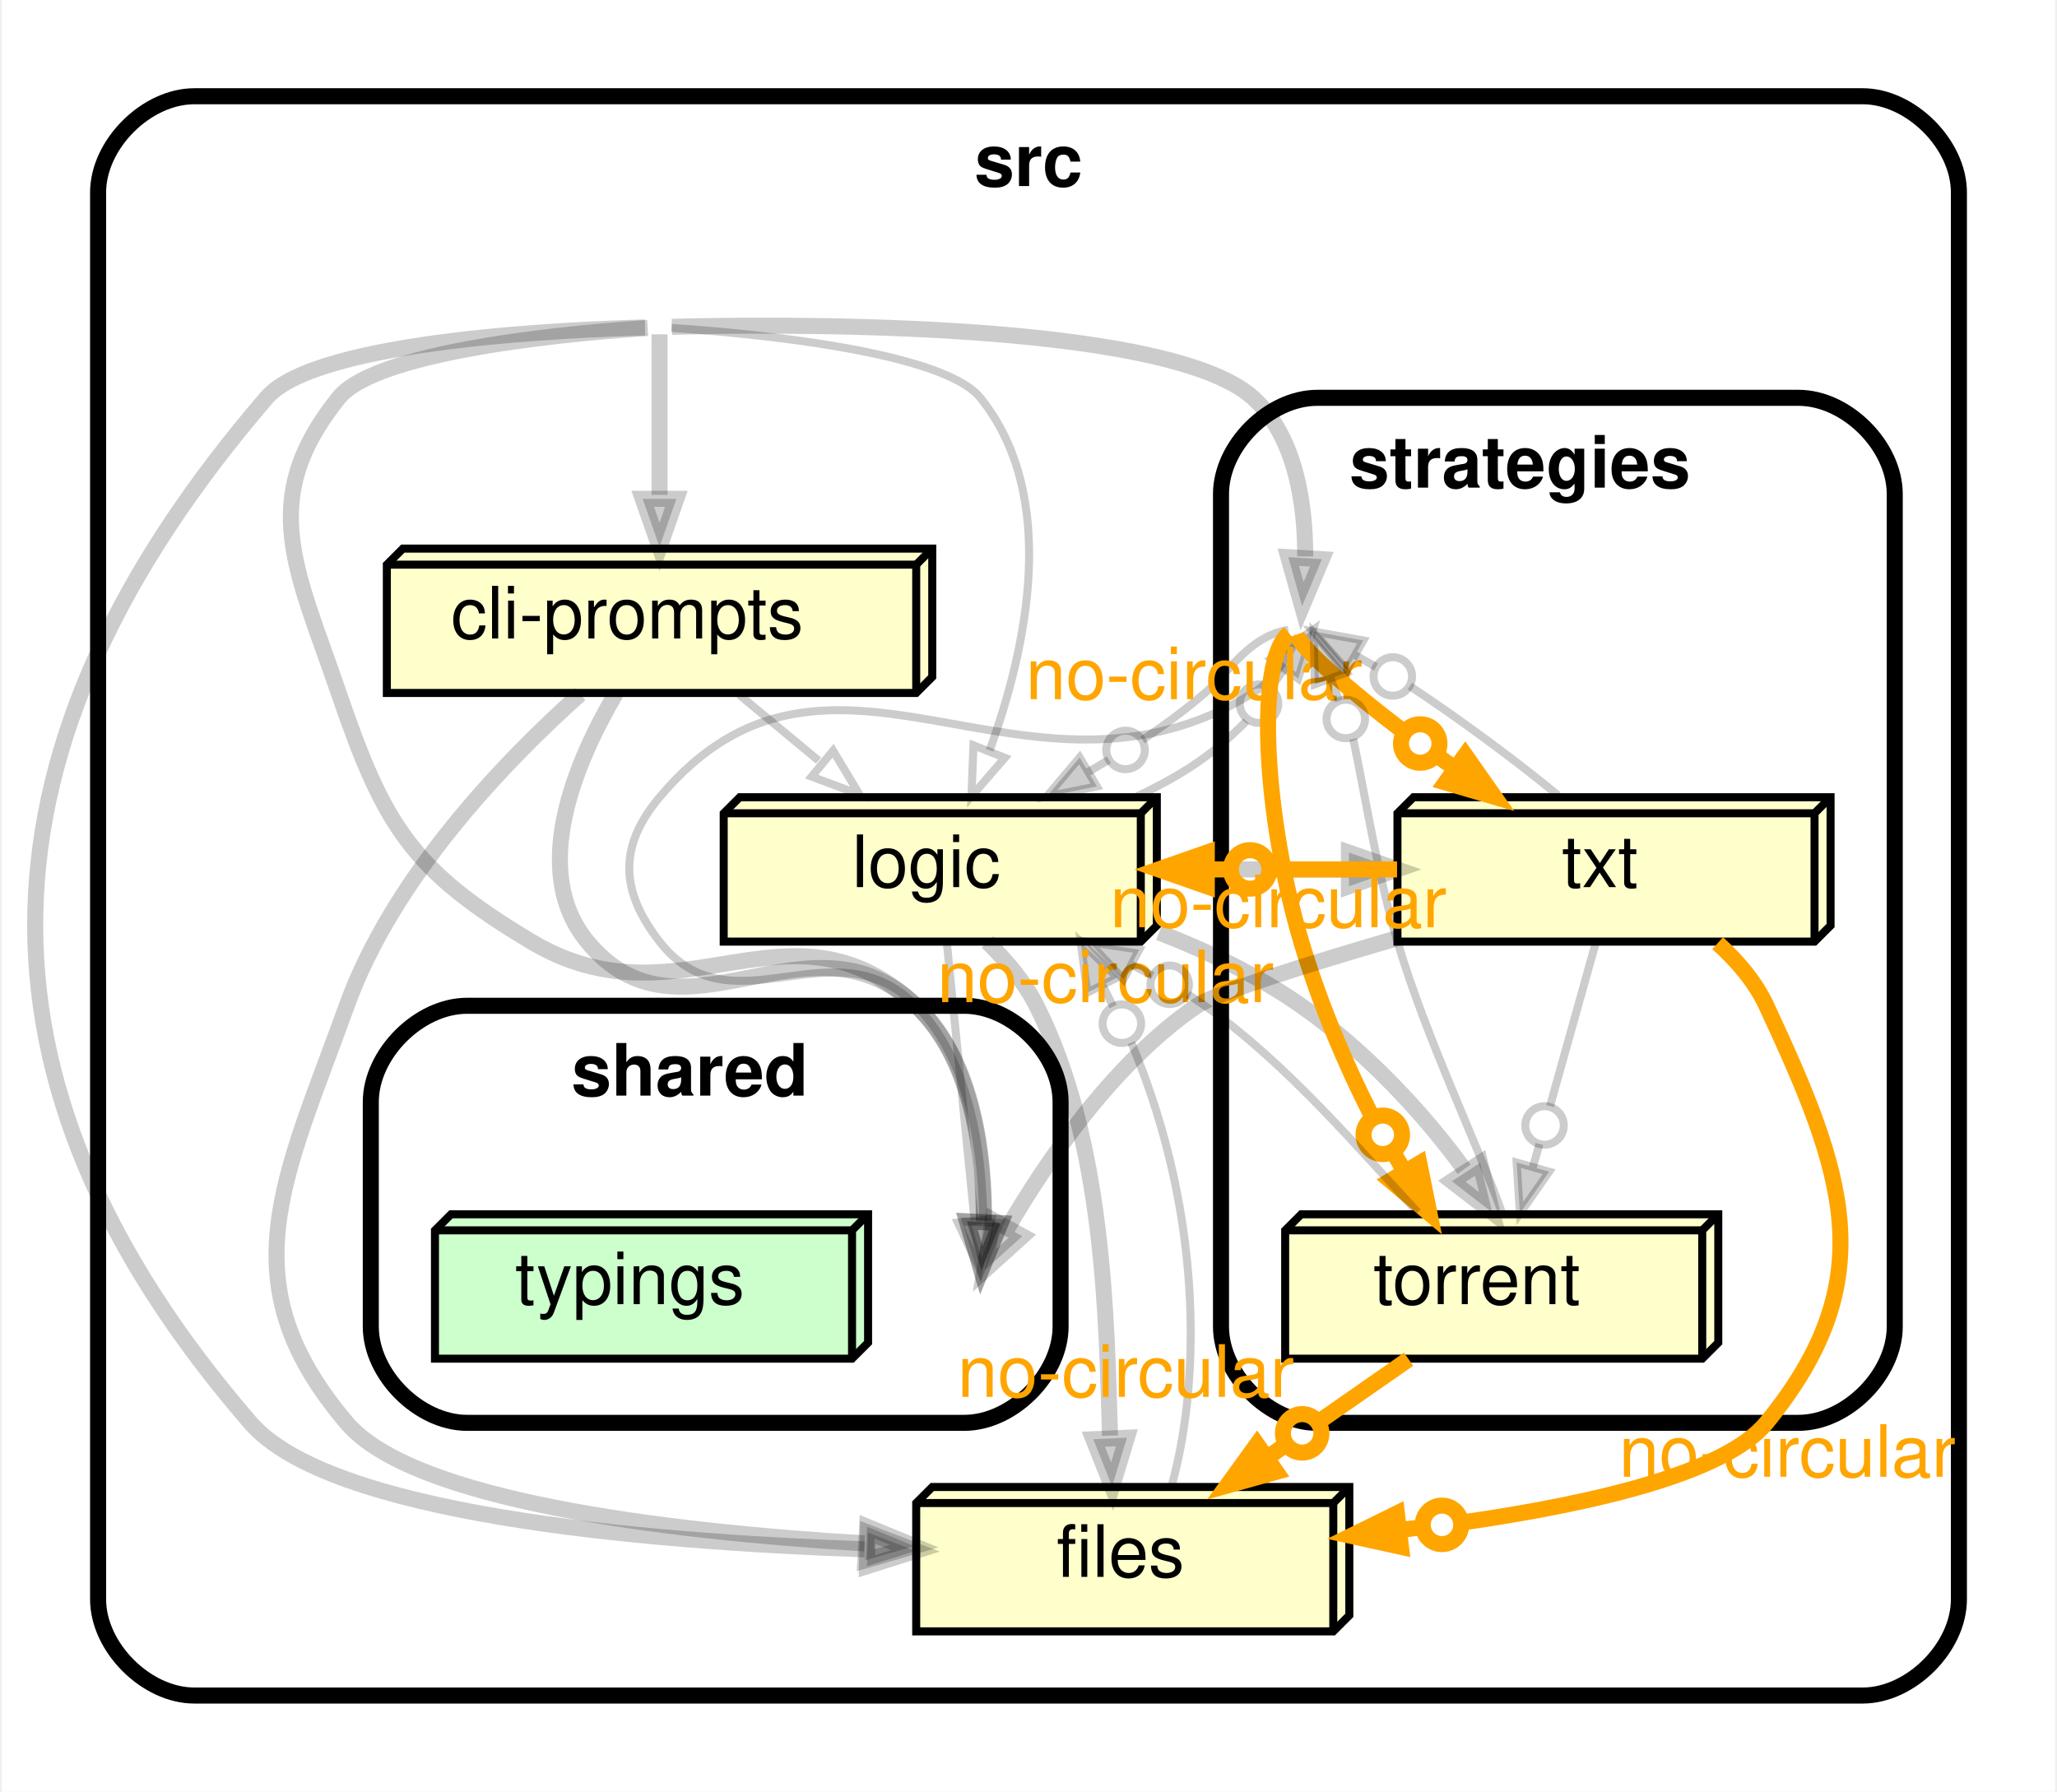
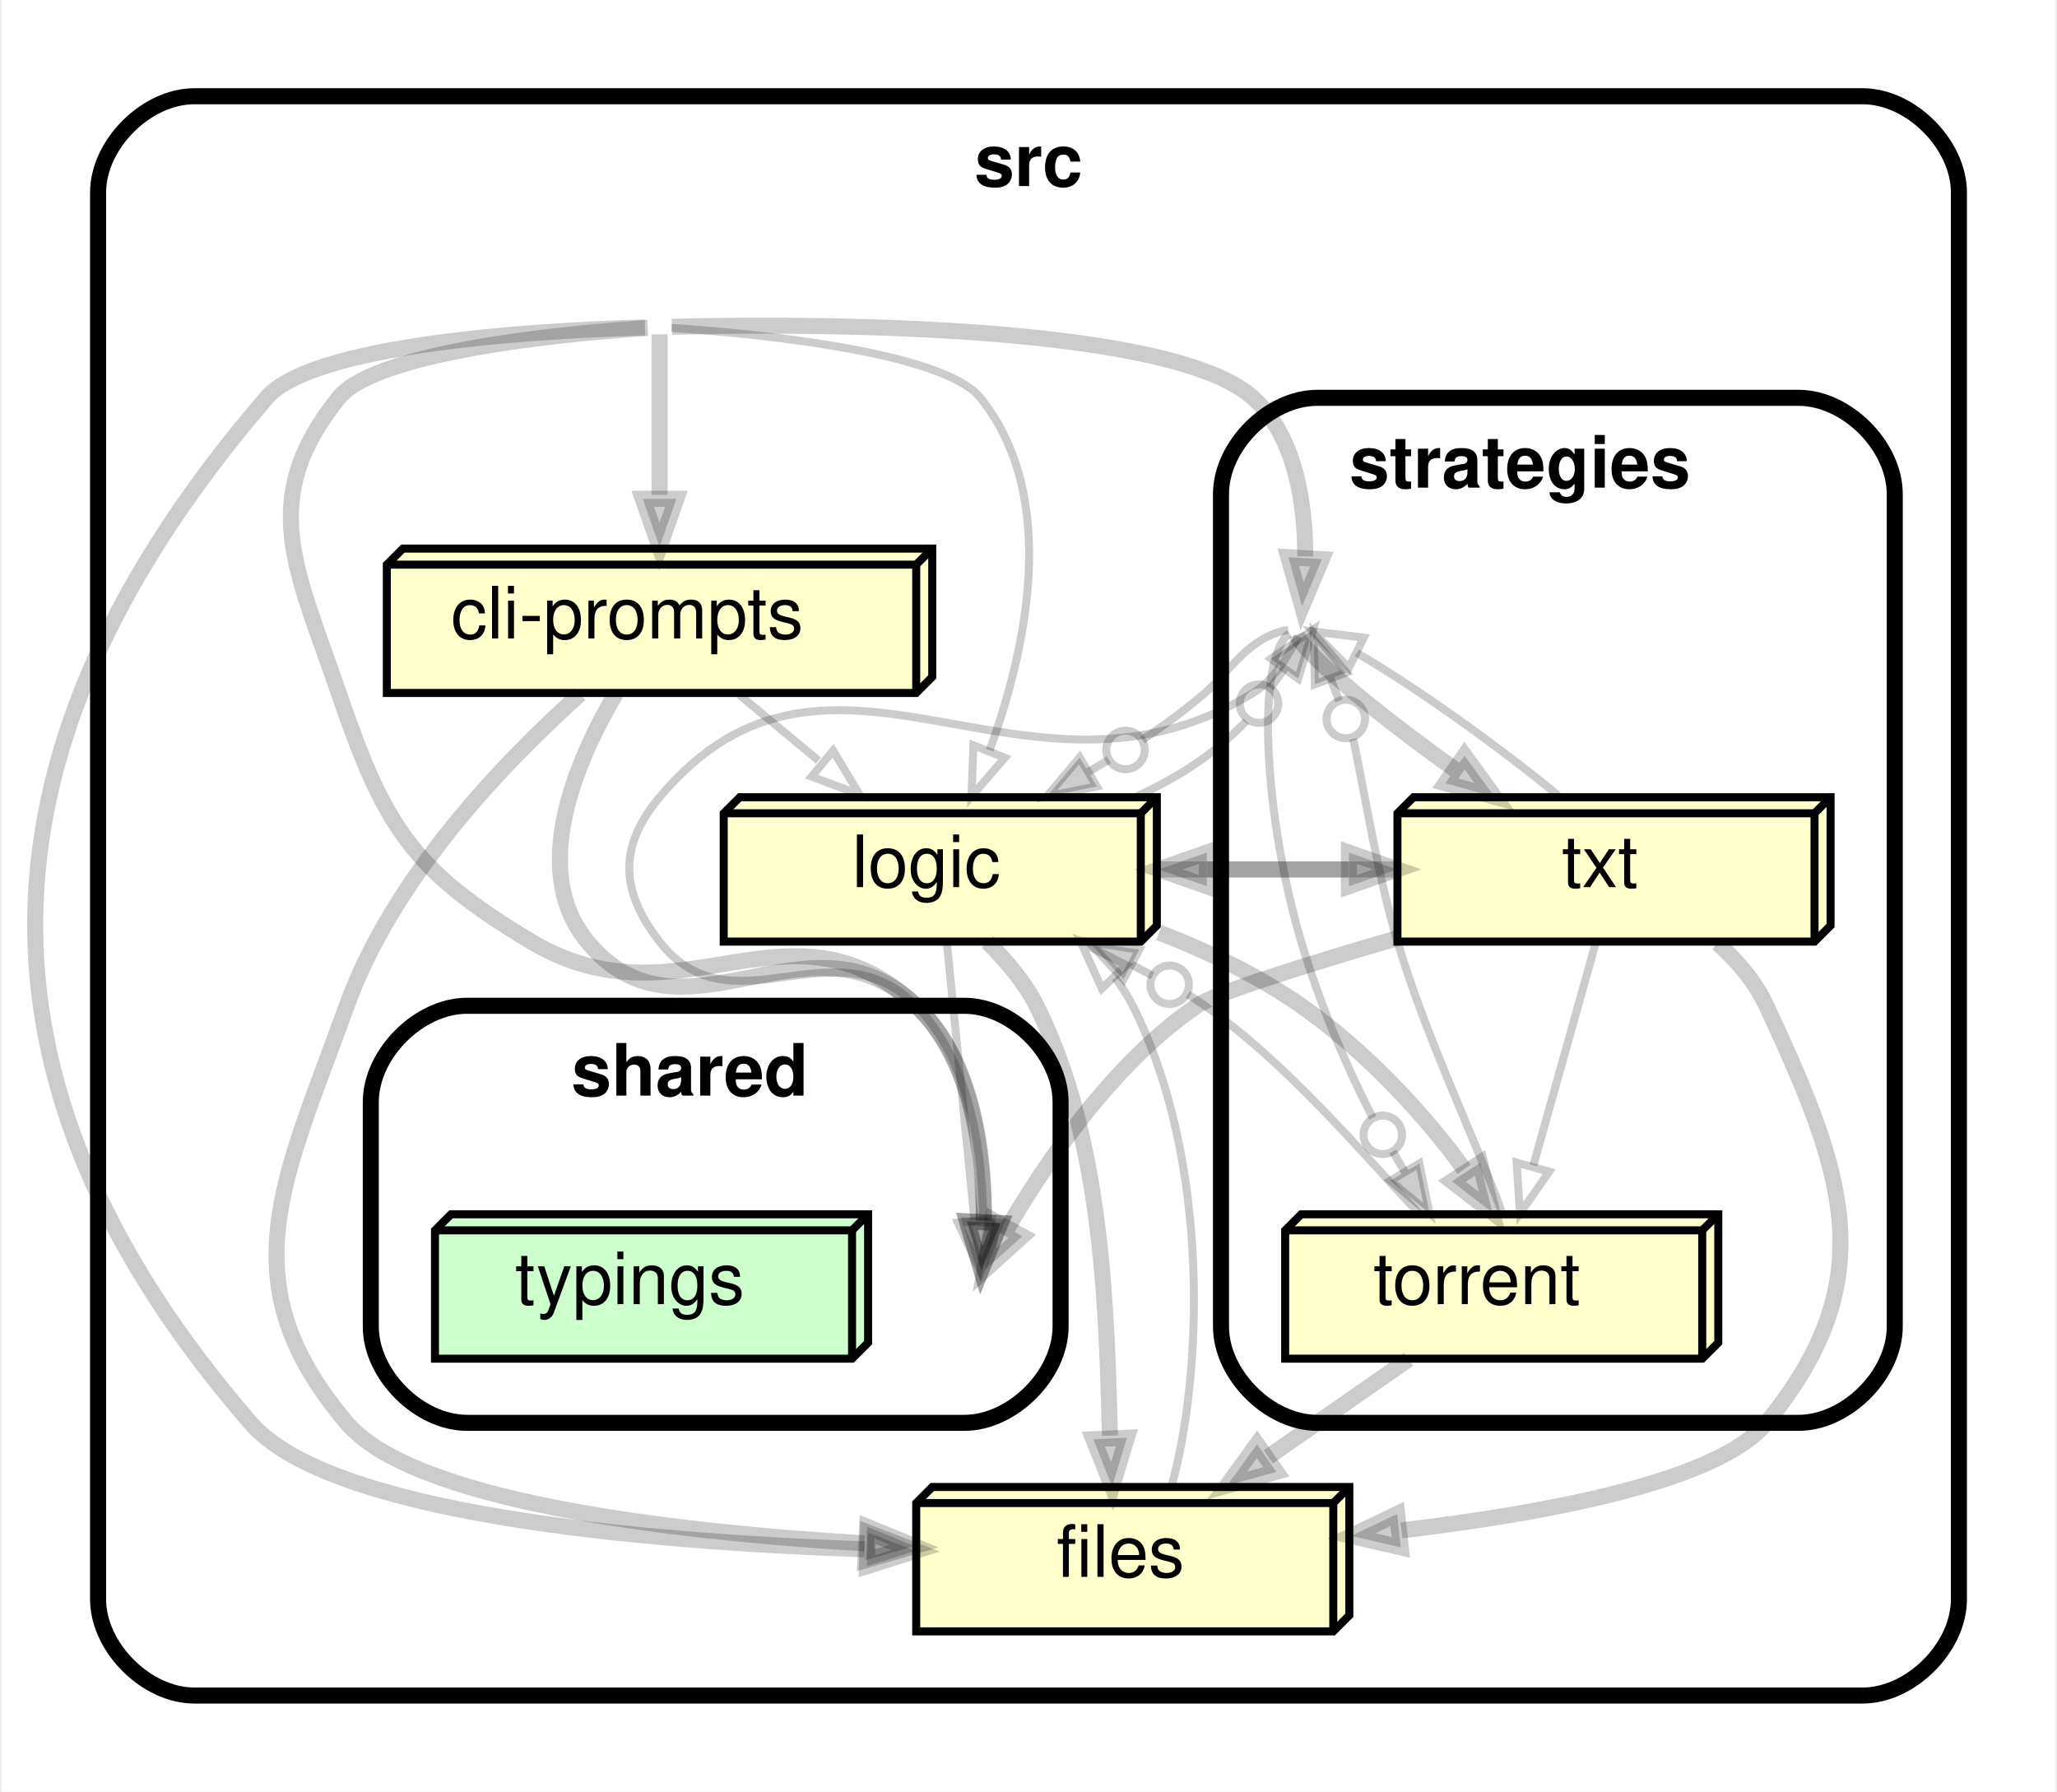
<svg xmlns="http://www.w3.org/2000/svg" xmlns:xlink="http://www.w3.org/1999/xlink" width="256pt" height="223pt" viewBox="0.00 0.00 256.00 223.40">
  <g id="graph0" class="graph" transform="scale(1 1) rotate(0) translate(4 219.4)">
    <polygon fill="white" stroke="transparent" points="-4,4 -4,-219.4 252,-219.4 252,4 -4,4" />
    <g id="clust1" class="cluster">
      <path fill="#ffffff" stroke="black" stroke-width="2" d="M20,-8C20,-8 228,-8 228,-8 234,-8 240,-14 240,-20 240,-20 240,-195.4 240,-195.4 240,-201.4 234,-207.4 228,-207.4 228,-207.4 20,-207.4 20,-207.4 14,-207.4 8,-201.4 8,-195.4 8,-195.4 8,-20 8,-20 8,-14 14,-8 20,-8" />
      <text text-anchor="middle" x="124" y="-196.2" font-family="Helvetica,sans-Serif" font-weight="bold" font-size="9.00">src</text>
    </g>
    <g id="clust2" class="cluster">
      <path fill="#ffffff" stroke="black" stroke-width="2" d="M54,-42C54,-42 116,-42 116,-42 122,-42 128,-48 128,-54 128,-54 128,-82 128,-82 128,-88 122,-94 116,-94 116,-94 54,-94 54,-94 48,-94 42,-88 42,-82 42,-82 42,-54 42,-54 42,-48 48,-42 54,-42" />
      <text text-anchor="start" x="67" y="-82.8" font-family="Helvetica,sans-Serif" font-weight="bold" font-size="9.00">shared</text>
    </g>
    <g id="clust3" class="cluster">
      <path fill="#ffffff" stroke="black" stroke-width="2" d="M160,-42C160,-42 220,-42 220,-42 226,-42 232,-48 232,-54 232,-54 232,-157.8 232,-157.8 232,-163.8 226,-169.8 220,-169.8 220,-169.8 160,-169.8 160,-169.8 154,-169.8 148,-163.8 148,-157.8 148,-157.8 148,-54 148,-54 148,-48 154,-42 160,-42" />
      <text text-anchor="start" x="164" y="-158.6" font-family="Helvetica,sans-Serif" font-weight="bold" font-size="9.00">strategies</text>
    </g>
    <g id="node2" class="node">
      <g id="a_node2">
        <a xlink:href="src/cli-prompts" xlink:title="cli-prompts">
          <polygon fill="#ffffcc" stroke="black" points="112,-151 46,-151 44,-149 44,-133 110,-133 112,-135 112,-151" />
          <polyline fill="none" stroke="black" points="110,-149 44,-149 " />
          <polyline fill="none" stroke="black" points="110,-149 110,-133 " />
          <polyline fill="none" stroke="black" points="110,-149 112,-151 " />
          <text text-anchor="start" x="52" y="-139.8" font-family="Helvetica,sans-Serif" font-size="9.00">cli-prompts</text>
        </a>
      </g>
    </g>
    <g id="edge1" class="edge">
      <path fill="none" stroke="#000000" stroke-width="2" stroke-opacity="0.2" d="M78,-177.72C78,-174.91 78,-165.85 78,-157.7" />
      <polygon fill="#000000" fill-opacity="0.2" stroke="#000000" stroke-width="2" stroke-opacity="0.2" points="80.1,-157.21 78,-151.21 75.9,-157.21 80.1,-157.21" />
    </g>
    <g id="node3" class="node">
      <g id="a_node3">
        <a xlink:href="src/logic" xlink:title="logic">
          <polygon fill="#ffffcc" stroke="black" points="140,-120 88,-120 86,-118 86,-102 138,-102 140,-104 140,-120" />
          <polyline fill="none" stroke="black" points="138,-118 86,-118 " />
          <polyline fill="none" stroke="black" points="138,-118 138,-102 " />
          <polyline fill="none" stroke="black" points="138,-118 140,-120 " />
          <text text-anchor="start" x="102" y="-108.8" font-family="Helvetica,sans-Serif" font-size="9.00">logic</text>
        </a>
      </g>
    </g>
    <g id="edge2" class="edge">
      <path fill="none" stroke="#000000" stroke-opacity="0.2" d="M79.48,-178.51C86.13,-178.09 113.01,-176.01 118,-169.8 127.87,-157.52 123.81,-138.67 119.16,-125.86" />
      <polygon fill="none" stroke="#000000" stroke-opacity="0.2" points="121.05,-124.92 116.89,-120.12 117.14,-126.47 121.05,-124.92" />
    </g>
    <g id="node4" class="node">
      <g id="a_node4">
        <a xlink:href="src/files" xlink:title="files">
          <polygon fill="#ffffcc" stroke="black" points="164,-34 112,-34 110,-32 110,-16 162,-16 164,-18 164,-34" />
          <polyline fill="none" stroke="black" points="162,-32 110,-32 " />
          <polyline fill="none" stroke="black" points="162,-32 162,-16 " />
          <polyline fill="none" stroke="black" points="162,-32 164,-34 " />
          <text text-anchor="start" x="127.5" y="-22.8" font-family="Helvetica,sans-Serif" font-size="9.00">files</text>
        </a>
      </g>
    </g>
    <g id="edge3" class="edge">
      <path fill="none" stroke="#000000" stroke-width="2" stroke-opacity="0.2" d="M76.19,-178.57C68.09,-178.37 35.31,-177.14 29,-169.8 -8.02,-126.71 -10.17,-84.96 27,-42 36.77,-30.7 74.94,-27.22 103.6,-26.23" />
      <polygon fill="#000000" fill-opacity="0.2" stroke="#000000" stroke-width="2" stroke-opacity="0.2" points="103.98,-28.32 109.92,-26.04 103.86,-24.12 103.98,-28.32" />
    </g>
    <g id="edge4" class="edge">
      <path fill="none" stroke="#000000" stroke-width="2" stroke-opacity="0.2" d="M76.52,-178.51C69.87,-178.09 42.99,-176.01 38,-169.8 27.75,-157.05 32.71,-148.48 38,-133 43.64,-116.51 47.04,-110.94 62,-102 80.57,-90.91 94.21,-108.78 110,-94 117.36,-87.11 118.53,-74.83 118.45,-67.07" />
      <polygon fill="#000000" fill-opacity="0.2" stroke="#000000" stroke-width="2" stroke-opacity="0.2" points="120.55,-66.9 118.12,-61.03 116.35,-67.13 120.55,-66.9" />
    </g>
    <g id="edge5" class="edge">
      <path fill="none" stroke="#000000" stroke-width="2" stroke-opacity="0.2" d="M79.54,-178.65C89.14,-178.91 140.86,-179.86 152,-169.8 157.45,-164.88 158.51,-156.18 158.5,-150.03" />
      <polygon fill="#000000" fill-opacity="0.2" stroke="#000000" stroke-width="2" stroke-opacity="0.2" points="160.58,-149.68 158.11,-143.82 156.39,-149.93 160.58,-149.68" />
    </g>
    <g id="edge6" class="edge">
      <path fill="none" stroke="#000000" stroke-opacity="0.2" d="M87.94,-132.77C91.01,-130.22 94.48,-127.35 97.82,-124.57" />
      <polygon fill="none" stroke="#000000" stroke-opacity="0.2" points="99.64,-125.8 102.92,-120.35 96.96,-122.57 99.64,-125.8" />
    </g>
    <g id="edge8" class="edge">
      <path fill="none" stroke="#000000" stroke-width="2" stroke-opacity="0.2" d="M68.09,-132.86C58.55,-124.33 44.76,-109.96 39,-94 31.16,-72.26 24.03,-59.61 39,-42 47.23,-32.31 78.51,-28.48 103.55,-26.97" />
      <polygon fill="#000000" fill-opacity="0.2" stroke="#000000" stroke-width="2" stroke-opacity="0.2" points="103.88,-29.05 109.76,-26.63 103.66,-24.86 103.88,-29.05" />
    </g>
    <g id="edge7" class="edge">
      <path fill="none" stroke="#000000" stroke-width="2" stroke-opacity="0.2" d="M72.54,-132.92C67.49,-124.33 61.75,-110.8 69,-102 80.8,-87.67 96.62,-106.87 110,-94 117.19,-87.08 118.44,-75.02 118.42,-67.27" />
      <polygon fill="#000000" fill-opacity="0.2" stroke="#000000" stroke-width="2" stroke-opacity="0.2" points="120.5,-66.91 118.12,-61.02 116.31,-67.11 120.5,-66.91" />
    </g>
    <g id="edge12" class="edge">
      <path fill="none" stroke="#000000" stroke-width="2" stroke-opacity="0.2" d="M118.88,-101.95C121.18,-99.67 123.5,-96.99 125,-94 133.51,-77.08 133.73,-54.78 134.16,-40.41" />
      <polygon fill="#000000" fill-opacity="0.2" stroke="#000000" stroke-width="2" stroke-opacity="0.2" points="136.27,-40.14 134.42,-34.06 132.08,-39.96 136.27,-40.14" />
    </g>
    <g id="edge10" class="edge">
      <path fill="none" stroke="#000000" stroke-opacity="0.2" d="M113.83,-101.74C114.79,-92.13 116.36,-76.41 117.27,-67.25" />
      <polygon fill="none" stroke="#000000" stroke-opacity="0.2" points="119.37,-67.39 117.88,-61.21 115.19,-66.97 119.37,-67.39" />
    </g>
    <g id="edge11" class="edge">
      <path fill="none" stroke="#000000" stroke-opacity="0.2" d="M137.53,-120.1C141.98,-122.23 146.54,-124.74 151.15,-129.49" />
      <polygon fill="#000000" fill-opacity="0.2" stroke="#000000" stroke-opacity="0.2" points="154.23,-137.27 159.47,-140.87 157.62,-134.79 154.23,-137.27" />
      <polyline fill="none" stroke="#000000" stroke-opacity="0.2" points="155.93,-136.03 154.16,-133.61 " />
      <ellipse fill="none" stroke="#000000" stroke-opacity="0.2" cx="152.74" cy="-131.67" rx="2.4" ry="2.4" />
    </g>
    <g id="node7" class="node">
      <g id="a_node7">
        <a xlink:href="src/strategies/torrent" xlink:title="torrent">
          <polygon fill="#ffffcc" stroke="black" points="210,-68 158,-68 156,-66 156,-50 208,-50 210,-52 210,-68" />
          <polyline fill="none" stroke="black" points="208,-66 156,-66 " />
          <polyline fill="none" stroke="black" points="208,-66 208,-50 " />
          <polyline fill="none" stroke="black" points="208,-66 210,-68 " />
          <text text-anchor="start" x="167" y="-56.8" font-family="Helvetica,sans-Serif" font-size="9.00">torrent</text>
        </a>
      </g>
    </g>
    <g id="edge13" class="edge">
      <path fill="none" stroke="#000000" stroke-width="2" stroke-opacity="0.2" d="M140.28,-103.14C146.47,-100.74 152.72,-97.69 158,-94 165.98,-88.42 173.39,-80.45 178.31,-73.62" />
      <polygon fill="#000000" fill-opacity="0.2" stroke="#000000" stroke-width="2" stroke-opacity="0.2" points="180.3,-74.41 181.82,-68.24 176.78,-72.12 180.3,-74.41" />
    </g>
    <g id="node8" class="node">
      <g id="a_node8">
        <a xlink:href="src/strategies/txt" xlink:title="txt">
          <polygon fill="#ffffcc" stroke="black" points="224,-120 172,-120 170,-118 170,-102 222,-102 224,-104 224,-120" />
          <polyline fill="none" stroke="black" points="222,-118 170,-118 " />
          <polyline fill="none" stroke="black" points="222,-118 222,-102 " />
          <polyline fill="none" stroke="black" points="222,-118 224,-120 " />
          <text text-anchor="start" x="190.5" y="-108.8" font-family="Helvetica,sans-Serif" font-size="9.00">txt</text>
        </a>
      </g>
    </g>
    <g id="edge14" class="edge">
      <path fill="none" stroke="#000000" stroke-width="2" stroke-opacity="0.2" d="M140.23,-111C148.13,-111 156.02,-111 163.91,-111" />
      <polygon fill="#000000" fill-opacity="0.2" stroke="#000000" stroke-width="2" stroke-opacity="0.2" points="163.95,-113.1 169.95,-111 163.95,-108.9 163.95,-113.1" />
    </g>
    <g id="edge9" class="edge">
-       <path fill="none" stroke="#000000" stroke-opacity="0.2" d="M141.82,-34.06C145.01,-45.31 146.45,-66.41 136.82,-89.41" />
-       <polygon fill="#000000" fill-opacity="0.2" stroke="#000000" stroke-opacity="0.2" points="131.33,-95.64 130.51,-101.95 135.08,-97.53 131.33,-95.64" />
-       <polyline fill="none" stroke="#000000" stroke-opacity="0.2" points="133.21,-96.59 134.56,-93.91 " />
-       <ellipse fill="none" stroke="#000000" stroke-opacity="0.2" cx="135.64" cy="-91.77" rx="2.4" ry="2.4" />
+       <path fill="none" stroke="#000000" stroke-opacity="0.2" d="M141.82,-34.06C145.58,-47.33 146.91,-74.31 137,-94 136.39,-95.21 135.64,-96.38 134.79,-97.48" />
+       <polygon fill="none" stroke="#000000" stroke-opacity="0.2" points="133.15,-96.16 130.51,-101.95 136.18,-99.07 133.15,-96.16" />
    </g>
-     <g id="edge17" class="edge">
+     <g id="edge16" class="edge">
      <path fill="none" stroke="#000000" stroke-opacity="0.2" d="M156.4,-140.87C151.5,-140.06 149.05,-135.63 146,-133 143.58,-130.92 140.93,-128.97 138.2,-127.15" />
      <polygon fill="#000000" fill-opacity="0.2" stroke="#000000" stroke-opacity="0.2" points="132.52,-121.35 126.28,-120.1 130.38,-124.96 132.52,-121.35" />
      <polyline fill="none" stroke="#000000" stroke-opacity="0.2" points="131.45,-123.15 134.03,-124.68 " />
      <ellipse fill="none" stroke="#000000" stroke-opacity="0.2" cx="136.1" cy="-125.9" rx="2.4" ry="2.4" />
    </g>
-     <g id="edge18" class="edge">
+     <g id="edge17" class="edge">
      <path fill="none" stroke="#000000" stroke-opacity="0.2" d="M157.6,-140.08C156.8,-138.37 154.84,-134.74 152,-133 123.54,-115.53 99.47,-145.57 78,-120 72.86,-113.87 73.08,-108.31 78,-102 87.02,-90.44 99.71,-104.44 110,-94 117,-86.9 118.31,-74.88 118.35,-67.2" />
      <polygon fill="none" stroke="#000000" stroke-opacity="0.2" points="120.44,-66.92 118.1,-61.01 116.24,-67.09 120.44,-66.92" />
    </g>
    <g id="edge15" class="edge">
-       <g id="a_edge15">
-         <a xlink:title="no-circular">
-           <path fill="none" stroke="orange" stroke-width="2" d="M156.49,-140.44C152.22,-136.89 153.47,-117.24 158,-102 160.19,-94.62 163.42,-86.85 166.92,-80.03" />
-           <polygon fill="orange" stroke="orange" stroke-width="2" points="172.73,-74.34 173.99,-68.11 169.12,-72.2 172.73,-74.34" />
-           <polyline fill="none" stroke="orange" stroke-width="2" points="170.93,-73.27 169.4,-75.85 " />
-           <ellipse fill="none" stroke="orange" stroke-width="2" cx="168.17" cy="-77.91" rx="2.4" ry="2.4" />
-         </a>
-       </g>
-       <text text-anchor="middle" x="133.6" y="-94.45" font-family="Helvetica,sans-Serif" font-size="9.00" fill="orange">no-circular</text>
+       <path fill="none" stroke="#000000" stroke-opacity="0.2" d="M156.49,-140.44C152.22,-136.89 153.47,-117.24 158,-102 160.19,-94.62 163.42,-86.85 166.92,-80.03" />
+       <polygon fill="#000000" fill-opacity="0.2" stroke="#000000" stroke-opacity="0.2" points="172.73,-74.34 173.99,-68.11 169.12,-72.2 172.73,-74.34" />
+       <polyline fill="none" stroke="#000000" stroke-opacity="0.2" points="170.93,-73.27 169.4,-75.85 " />
+       <ellipse fill="none" stroke="#000000" stroke-opacity="0.2" cx="168.17" cy="-77.91" rx="2.4" ry="2.4" />
    </g>
-     <g id="edge16" class="edge">
-       <g id="a_edge16">
-         <a xlink:title="no-circular">
-           <path fill="none" stroke="orange" stroke-width="2" d="M157.43,-140.28C158.08,-138.47 163.8,-133.49 170.74,-128.2" />
-           <polygon fill="orange" stroke="orange" stroke-width="2" points="178.45,-125.25 182.1,-120.05 176,-121.84 178.45,-125.25" />
-           <polyline fill="none" stroke="orange" stroke-width="2" points="177.22,-123.55 174.79,-125.3 " />
-           <ellipse fill="none" stroke="orange" stroke-width="2" cx="172.84" cy="-126.7" rx="2.4" ry="2.4" />
-         </a>
-       </g>
-       <text text-anchor="middle" x="144.64" y="-132.23" font-family="Helvetica,sans-Serif" font-size="9.00" fill="orange">no-circular</text>
+     <g id="edge18" class="edge">
+       <path fill="none" stroke="#000000" stroke-width="2" stroke-opacity="0.2" d="M157.43,-140.28C158.27,-137.94 167.65,-130.24 177.16,-123.47" />
+       <polygon fill="#000000" fill-opacity="0.2" stroke="#000000" stroke-width="2" stroke-opacity="0.2" points="178.36,-125.19 182.1,-120.05 175.97,-121.74 178.36,-125.19" />
    </g>
-     <g id="edge21" class="edge">
+     <g id="edge20" class="edge">
      <path fill="none" stroke="#000000" stroke-opacity="0.2" d="M172.54,-68.24C165.49,-75.79 156.21,-86.86 146,-94 145.31,-94.49 144.6,-94.96 143.87,-95.42" />
      <polygon fill="#000000" fill-opacity="0.2" stroke="#000000" stroke-opacity="0.2" points="135.85,-97.29 131.52,-101.94 137.81,-101 135.85,-97.29" />
      <polyline fill="none" stroke="#000000" stroke-opacity="0.2" points="136.83,-99.14 139.48,-97.74 " />
      <ellipse fill="none" stroke="#000000" stroke-opacity="0.2" cx="141.6" cy="-96.62" rx="2.4" ry="2.4" />
    </g>
-     <g id="edge20" class="edge">
-       <g id="a_edge20">
-         <a xlink:title="no-circular">
-           <path fill="none" stroke="orange" stroke-width="2" d="M171.39,-49.93C168.04,-47.59 164.26,-44.96 160.46,-42.32" />
-           <polygon fill="orange" stroke="orange" stroke-width="2" points="154.89,-35.89 148.76,-34.18 152.49,-39.33 154.89,-35.89" />
-           <polyline fill="none" stroke="orange" stroke-width="2" points="153.69,-37.61 156.15,-39.32 " />
-           <ellipse fill="none" stroke="orange" stroke-width="2" cx="158.12" cy="-40.69" rx="2.4" ry="2.4" />
-         </a>
-       </g>
-       <text text-anchor="middle" x="136.13" y="-45.24" font-family="Helvetica,sans-Serif" font-size="9.00" fill="orange">no-circular</text>
+     <g id="edge21" class="edge">
+       <path fill="none" stroke="#000000" stroke-width="2" stroke-opacity="0.2" d="M171.39,-49.93C166.09,-46.24 159.72,-41.8 153.9,-37.76" />
+       <polygon fill="#000000" fill-opacity="0.2" stroke="#000000" stroke-width="2" stroke-opacity="0.2" points="154.89,-35.89 148.76,-34.18 152.49,-39.33 154.89,-35.89" />
    </g>
    <g id="edge19" class="edge">
      <path fill="none" stroke="#000000" stroke-opacity="0.2" d="M183.06,-68.11C180.16,-76.39 173.65,-89.73 170,-102 167.56,-110.21 166.07,-119.71 164.49,-127.27" />
      <polygon fill="#000000" fill-opacity="0.2" stroke="#000000" stroke-opacity="0.2" points="159.7,-134.08 159.56,-140.44 163.63,-135.55 159.7,-134.08" />
      <polyline fill="none" stroke="#000000" stroke-opacity="0.2" points="161.67,-134.82 162.72,-132.01 " />
      <ellipse fill="none" stroke="#000000" stroke-opacity="0.2" cx="163.56" cy="-129.76" rx="2.4" ry="2.4" />
    </g>
    <g id="edge23" class="edge">
-       <g id="a_edge23">
-         <a xlink:title="no-circular">
-           <path fill="none" stroke="orange" stroke-width="2" d="M169.95,-111C164.69,-111 159.42,-111 154.16,-111" />
-           <polygon fill="orange" stroke="orange" stroke-width="2" points="146.23,-108.9 140.23,-111 146.23,-113.1 146.23,-108.9" />
-           <polyline fill="none" stroke="orange" stroke-width="2" points="146.23,-111 149.23,-111 " />
-           <ellipse fill="none" stroke="orange" stroke-width="2" cx="151.63" cy="-111" rx="2.4" ry="2.4" />
-         </a>
-       </g>
-       <text text-anchor="middle" x="155.15" y="-103.8" font-family="Helvetica,sans-Serif" font-size="9.00" fill="orange">no-circular</text>
+       <path fill="none" stroke="#000000" stroke-width="2" stroke-opacity="0.2" d="M169.95,-111C162.06,-111 154.16,-111 146.27,-111" />
+       <polygon fill="#000000" fill-opacity="0.2" stroke="#000000" stroke-width="2" stroke-opacity="0.2" points="146.23,-108.9 140.23,-111 146.23,-113.1 146.23,-108.9" />
    </g>
    <g id="edge25" class="edge">
-       <g id="a_edge25">
-         <a xlink:title="no-circular">
-           <path fill="none" stroke="orange" stroke-width="2" d="M209.92,-101.8C212.38,-99.59 214.62,-96.97 216,-94 225.75,-73.05 230.63,-59.89 216,-42 210.96,-35.84 194.82,-32 178.43,-29.63" />
-           <polygon fill="orange" stroke="orange" stroke-width="2" points="170.44,-26.54 164.23,-27.9 169.93,-30.71 170.44,-26.54" />
-           <polyline fill="none" stroke="orange" stroke-width="2" points="170.18,-28.63 173.16,-28.99 " />
-           <ellipse fill="none" stroke="orange" stroke-width="2" cx="175.55" cy="-29.28" rx="2.4" ry="2.4" />
-         </a>
-       </g>
-       <text text-anchor="middle" x="218.6" y="-35.27" font-family="Helvetica,sans-Serif" font-size="9.00" fill="orange">no-circular</text>
+       <path fill="none" stroke="#000000" stroke-width="2" stroke-opacity="0.2" d="M209.92,-101.8C212.38,-99.59 214.62,-96.97 216,-94 225.75,-73.05 230.63,-59.89 216,-42 210.15,-34.85 189.31,-30.82 170.5,-28.59" />
+       <polygon fill="#000000" fill-opacity="0.2" stroke="#000000" stroke-width="2" stroke-opacity="0.2" points="170.42,-26.47 164.23,-27.9 169.96,-30.64 170.42,-26.47" />
    </g>
    <g id="edge26" class="edge">
      <path fill="none" stroke="#000000" stroke-width="2" stroke-opacity="0.2" d="M169.97,-102.43C158.53,-99.09 147.3,-95.57 145,-94 134.32,-86.71 125.83,-73.93 121.39,-66.29" />
      <polygon fill="#000000" fill-opacity="0.2" stroke="#000000" stroke-width="2" stroke-opacity="0.2" points="123.23,-65.27 118.51,-61.01 119.55,-67.29 123.23,-65.27" />
    </g>
    <g id="edge22" class="edge">
-       <path fill="none" stroke="#000000" stroke-opacity="0.2" d="M190.03,-120.23C184.83,-124.53 177.77,-129.74 171.54,-133.86" />
-       <polygon fill="#000000" fill-opacity="0.2" stroke="#000000" stroke-opacity="0.2" points="163.68,-135.89 159.49,-140.67 165.75,-139.55 163.68,-135.89" />
-       <polyline fill="none" stroke="#000000" stroke-opacity="0.2" points="164.72,-137.72 167.33,-136.24 " />
-       <ellipse fill="none" stroke="#000000" stroke-opacity="0.2" cx="169.42" cy="-135.06" rx="2.4" ry="2.4" />
+       <path fill="none" stroke="#000000" stroke-opacity="0.2" d="M190.03,-120.23C182.85,-126.16 172.14,-133.83 164.93,-137.99" />
+       <polygon fill="none" stroke="#000000" stroke-opacity="0.2" points="163.94,-136.13 159.49,-140.67 165.8,-139.9 163.94,-136.13" />
    </g>
    <g id="edge24" class="edge">
-       <path fill="none" stroke="#000000" stroke-opacity="0.2" d="M194.69,-101.74C193.14,-96.21 191.02,-88.65 189.02,-81.49" />
-       <polygon fill="#000000" fill-opacity="0.2" stroke="#000000" stroke-opacity="0.2" points="188.91,-73.31 185.27,-68.1 184.86,-74.45 188.91,-73.31" />
-       <polyline fill="none" stroke="#000000" stroke-opacity="0.2" points="186.89,-73.88 187.7,-76.77 " />
-       <ellipse fill="none" stroke="#000000" stroke-opacity="0.2" cx="188.34" cy="-79.08" rx="2.4" ry="2.4" />
+       <path fill="none" stroke="#000000" stroke-opacity="0.2" d="M194.69,-101.74C192.59,-94.24 189.45,-83.02 186.95,-74.1" />
+       <polygon fill="none" stroke="#000000" stroke-opacity="0.2" points="188.91,-73.31 185.27,-68.1 184.86,-74.45 188.91,-73.31" />
    </g>
    <g id="node9" class="node">
      <g id="a_node9">
        <a xlink:href="src/shared/typings" xlink:title="typings">
          <polygon fill="#ccffcc" stroke="black" points="104,-68 52,-68 50,-66 50,-50 102,-50 104,-52 104,-68" />
          <polyline fill="none" stroke="black" points="102,-66 50,-66 " />
          <polyline fill="none" stroke="black" points="102,-66 102,-50 " />
          <polyline fill="none" stroke="black" points="102,-66 104,-68 " />
          <text text-anchor="start" x="60" y="-56.8" font-family="Helvetica,sans-Serif" font-size="9.00">typings</text>
        </a>
      </g>
    </g>
  </g>
</svg>
